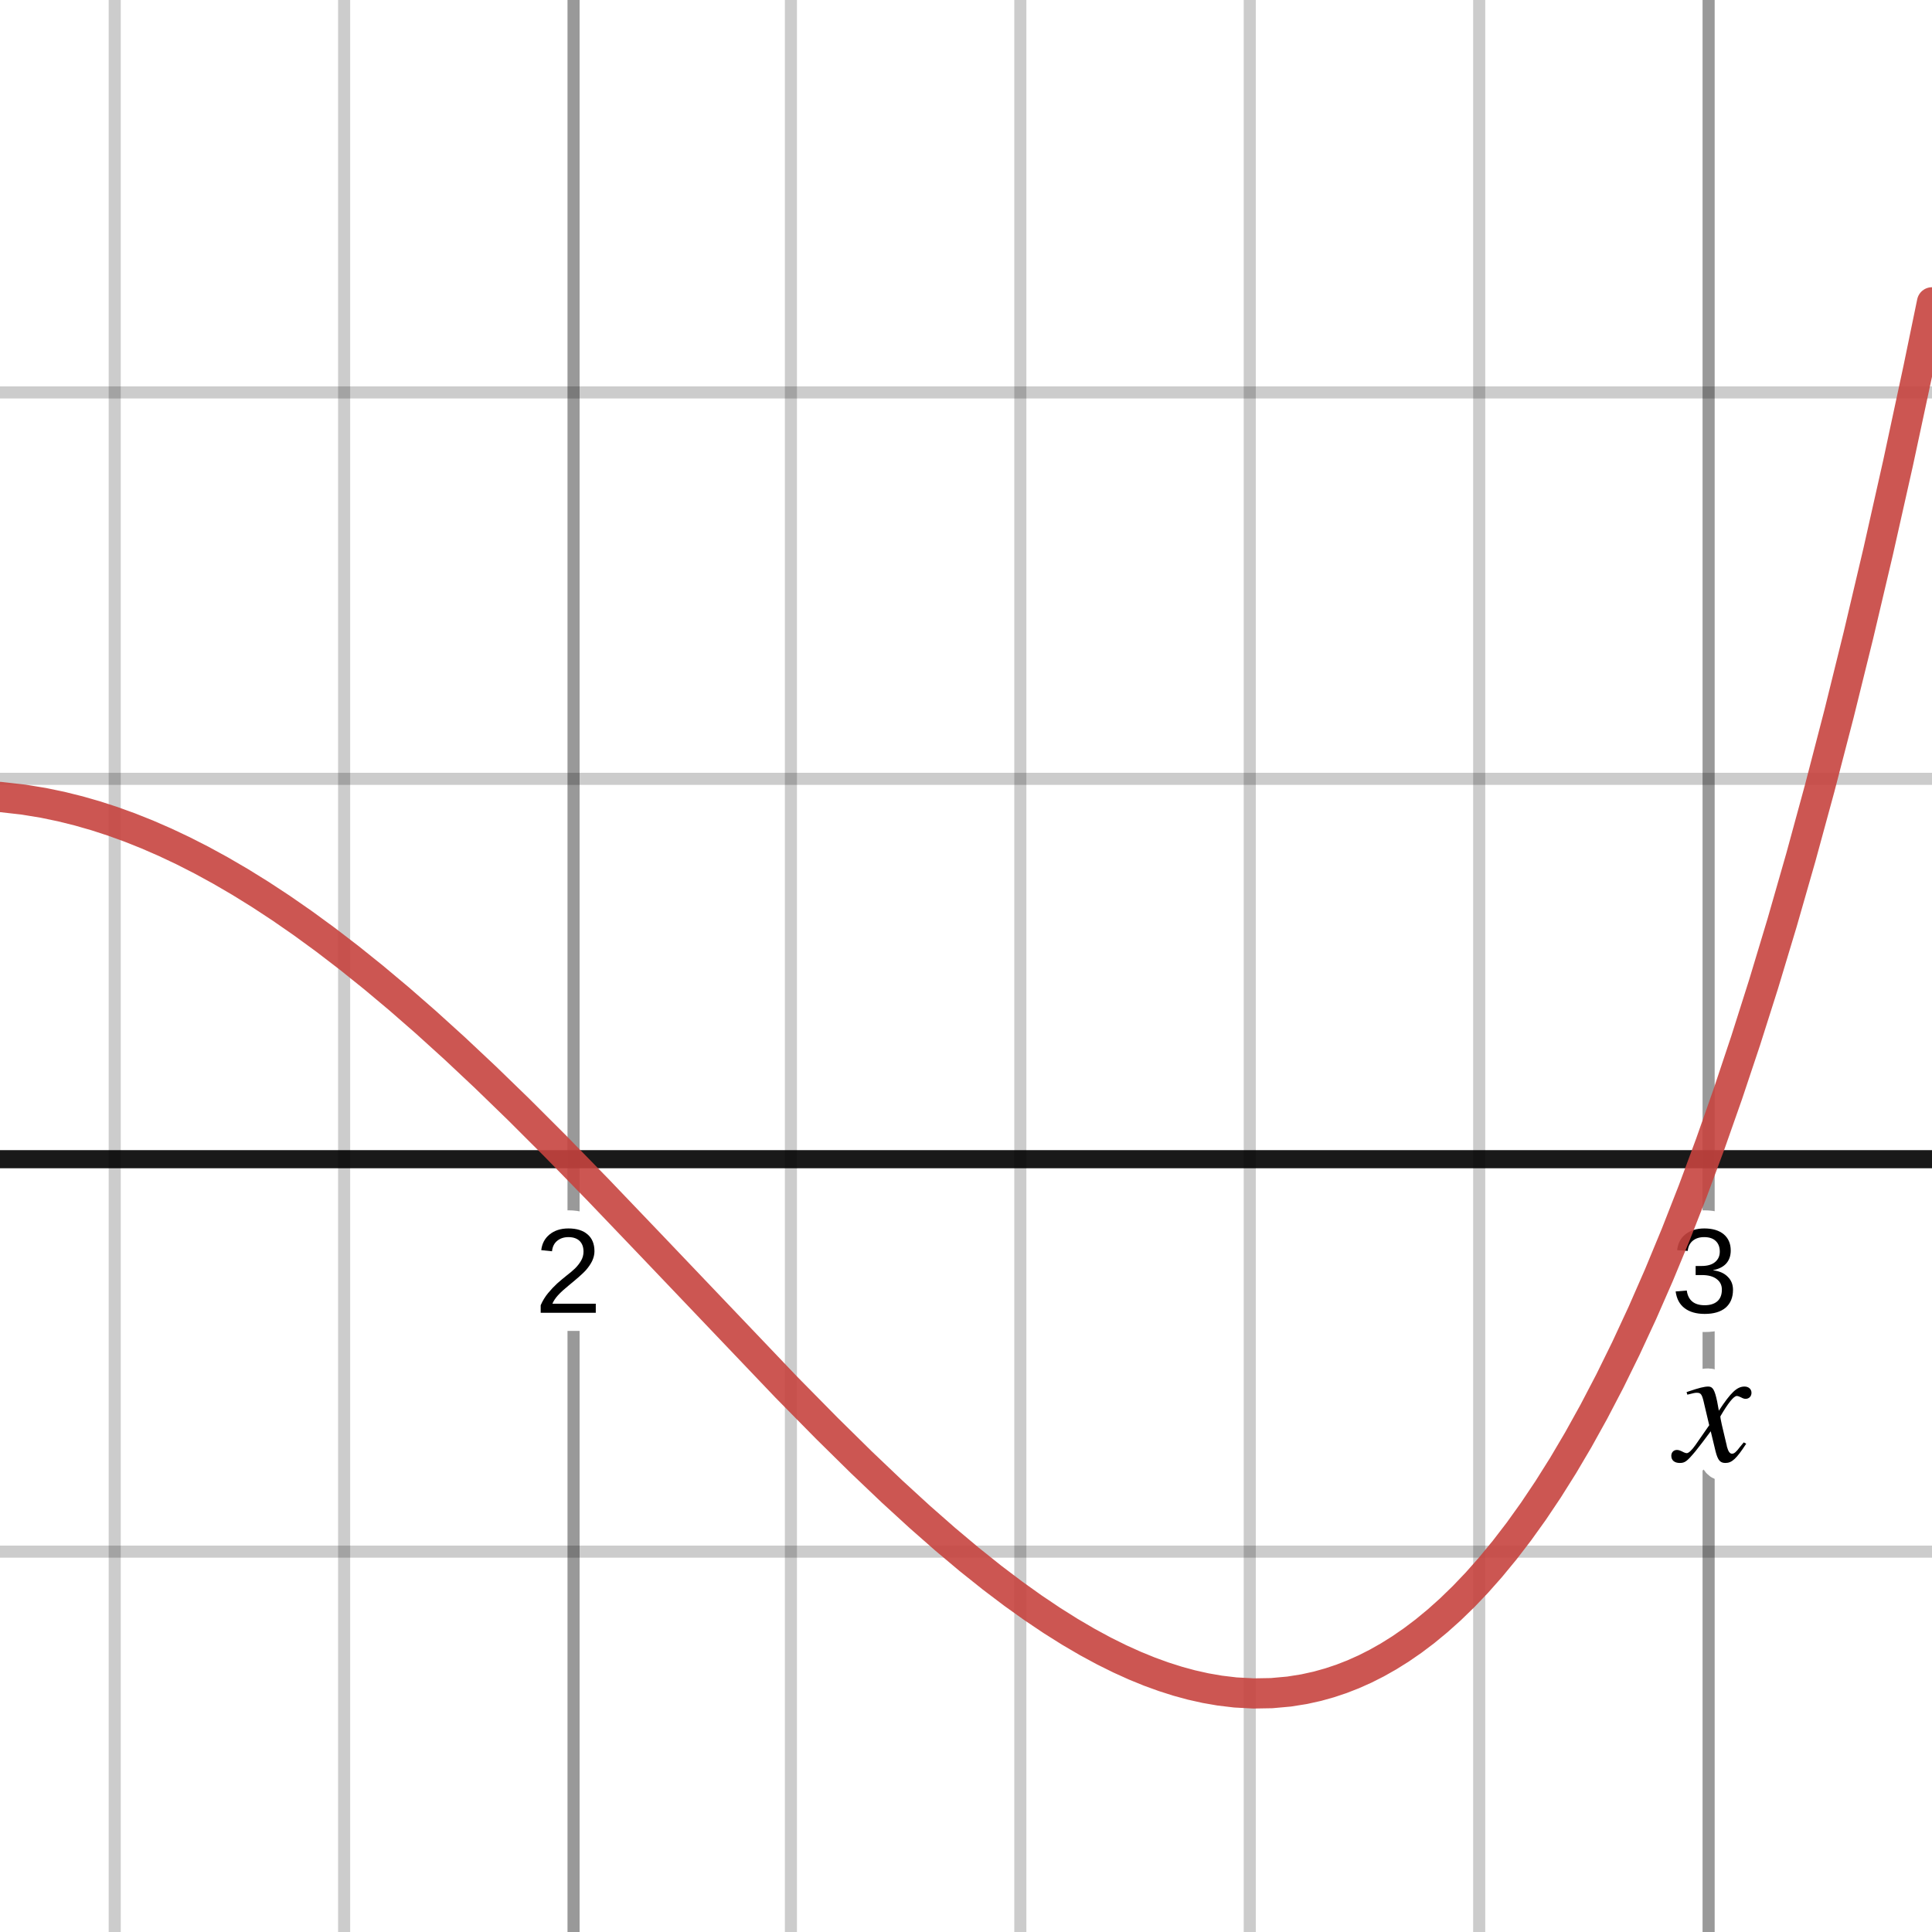
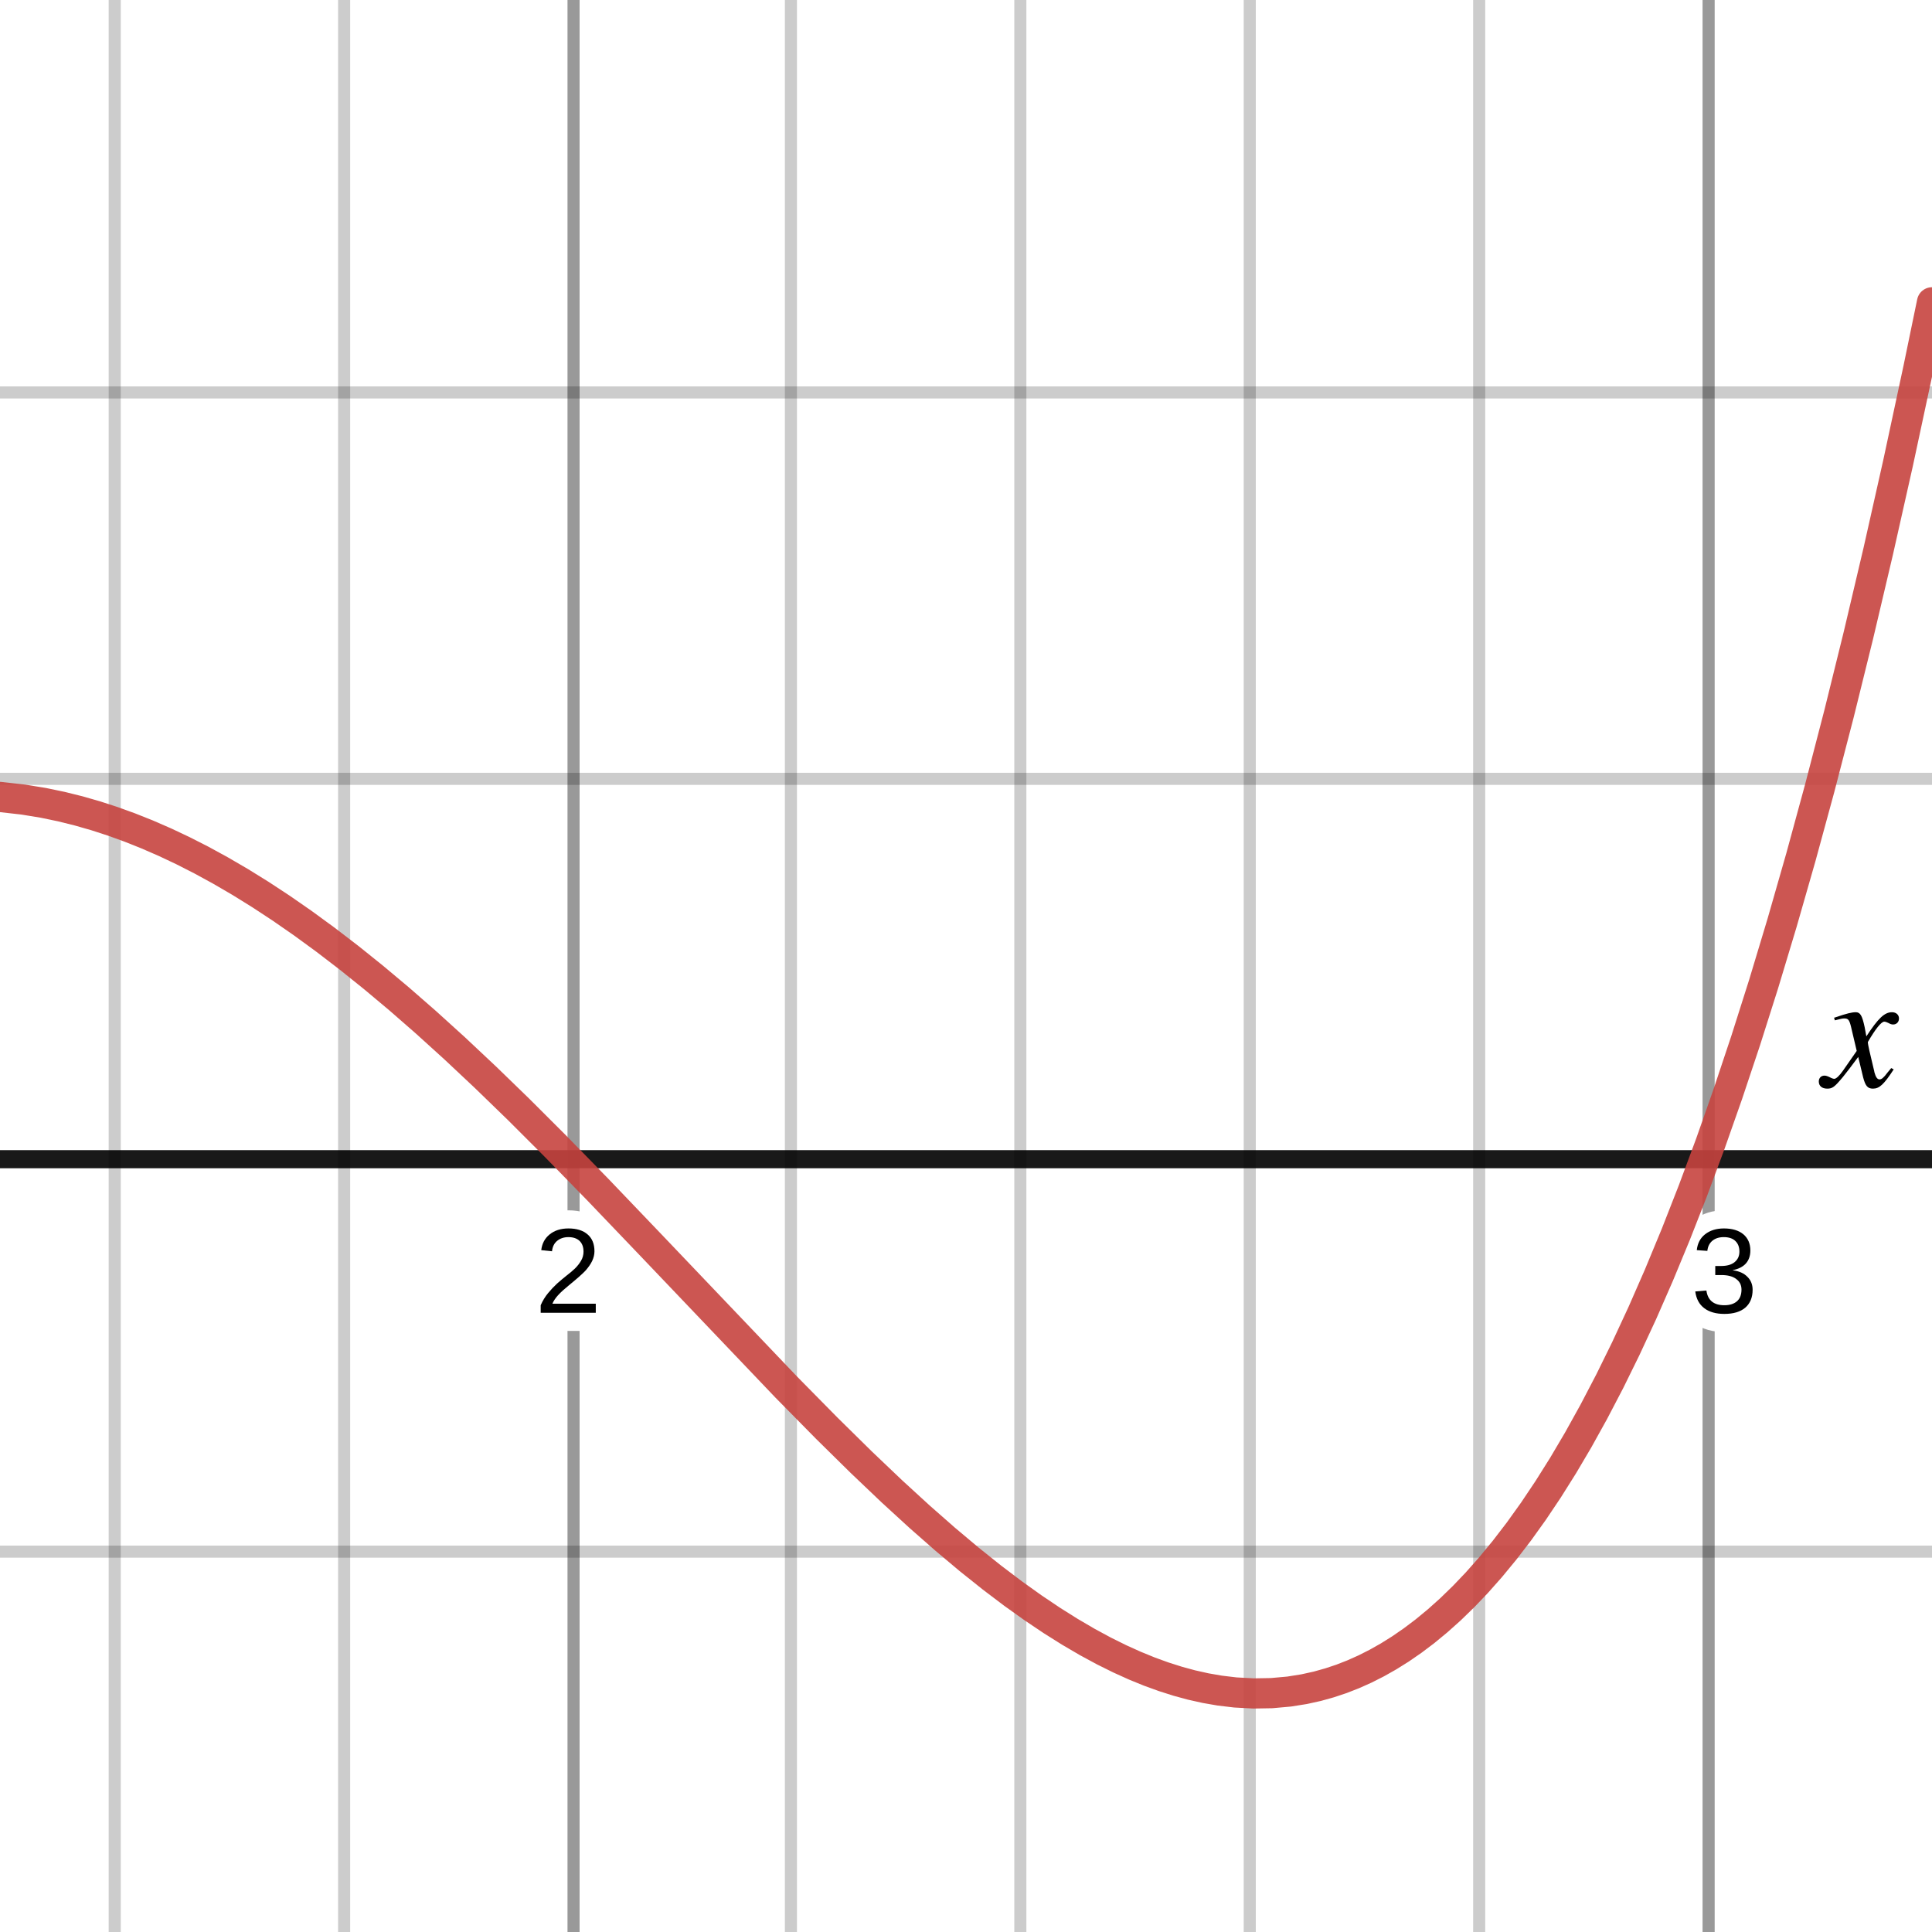
<svg xmlns="http://www.w3.org/2000/svg" version="1.1" width="320" height="320">
  <defs />
  <g transform="scale(2,2)">
    <g id="background-8e868796">
      <rect fill="white" stroke="none" x="0" y="0" width="160" height="160" class="dcg-svg-background" />
    </g>
    <g id="background-images-8e868796" />
    <g id="graphpaper-8e868796">
      <g id="grid-8e868796">
        <g>
          <path fill="none" stroke="rgb(0,0,0)" class="dcg-svg-minor-gridline" paint-order="fill stroke markers" d=" M 9.5 0 L 9.5 160" stroke-opacity="0.2" stroke-miterlimit="10" stroke-dasharray="" />
          <path fill="none" stroke="rgb(0,0,0)" class="dcg-svg-minor-gridline" paint-order="fill stroke markers" d=" M 28.5 0 L 28.5 160" stroke-opacity="0.2" stroke-miterlimit="10" stroke-dasharray="" />
          <path fill="none" stroke="rgb(0,0,0)" class="dcg-svg-minor-gridline" paint-order="fill stroke markers" d=" M 47.5 0 L 47.5 160" stroke-opacity="0.2" stroke-miterlimit="10" stroke-dasharray="" />
          <path fill="none" stroke="rgb(0,0,0)" class="dcg-svg-minor-gridline" paint-order="fill stroke markers" d=" M 65.5 0 L 65.5 160" stroke-opacity="0.2" stroke-miterlimit="10" stroke-dasharray="" />
          <path fill="none" stroke="rgb(0,0,0)" class="dcg-svg-minor-gridline" paint-order="fill stroke markers" d=" M 84.5 0 L 84.5 160" stroke-opacity="0.2" stroke-miterlimit="10" stroke-dasharray="" />
          <path fill="none" stroke="rgb(0,0,0)" class="dcg-svg-minor-gridline" paint-order="fill stroke markers" d=" M 103.5 0 L 103.5 160" stroke-opacity="0.2" stroke-miterlimit="10" stroke-dasharray="" />
          <path fill="none" stroke="rgb(0,0,0)" class="dcg-svg-minor-gridline" paint-order="fill stroke markers" d=" M 122.5 0 L 122.5 160" stroke-opacity="0.2" stroke-miterlimit="10" stroke-dasharray="" />
          <path fill="none" stroke="rgb(0,0,0)" class="dcg-svg-minor-gridline" paint-order="fill stroke markers" d=" M 141.5 0 L 141.5 160" stroke-opacity="0.2" stroke-miterlimit="10" stroke-dasharray="" />
          <path fill="none" stroke="rgb(0,0,0)" class="dcg-svg-minor-gridline" paint-order="fill stroke markers" d=" M 0 128.5 L 160 128.5" stroke-opacity="0.2" stroke-miterlimit="10" stroke-dasharray="" />
          <path fill="none" stroke="rgb(0,0,0)" class="dcg-svg-minor-gridline" paint-order="fill stroke markers" d=" M 0 64.5 L 160 64.5" stroke-opacity="0.2" stroke-miterlimit="10" stroke-dasharray="" />
          <path fill="none" stroke="rgb(0,0,0)" class="dcg-svg-minor-gridline" paint-order="fill stroke markers" d=" M 0 32.5 L 160 32.5" stroke-opacity="0.2" stroke-miterlimit="10" stroke-dasharray="" />
          <path fill="none" stroke="rgb(0,0,0)" class="dcg-svg-major-gridline" paint-order="fill stroke markers" d=" M 47.5 0 L 47.5 160" stroke-opacity="0.25" stroke-miterlimit="10" stroke-dasharray="" />
          <path fill="none" stroke="rgb(0,0,0)" class="dcg-svg-major-gridline" paint-order="fill stroke markers" d=" M 141.5 0 L 141.5 160" stroke-opacity="0.25" stroke-miterlimit="10" stroke-dasharray="" />
        </g>
      </g>
      <g id="axis-8e868796">
        <g id="yaxis-8e868796">
          <g>
            <path fill="none" stroke="rgb(0,0,0)" class="dcg-svg-axis-line" paint-order="fill stroke markers" d=" M -141 0 L -141 160" stroke-opacity="0.9" stroke-miterlimit="10" stroke-width="1.5" stroke-dasharray="" />
          </g>
        </g>
        <g id="xaxis-8e868796">
          <g>
            <path fill="none" stroke="rgb(0,0,0)" class="dcg-svg-axis-line" paint-order="fill stroke markers" d=" M 0 96 L 160 96" stroke-opacity="0.9" stroke-miterlimit="10" stroke-width="1.5" stroke-dasharray="" />
          </g>
        </g>
        <g>
          <g class="dcg-svg-axis-value">
            <text fill="none" stroke="#ffffff" font-family="Arial" font-size="10px" font-style="normal" font-weight="normal" text-decoration="normal" x="-148.957" y="108.72" text-anchor="middle" stroke-miterlimit="2" stroke-width="3" stroke-dasharray="">0</text>
            <text fill="#000000" stroke="none" font-family="Arial" font-size="10px" font-style="normal" font-weight="normal" text-decoration="normal" x="-148.957" y="108.72" text-anchor="middle">0</text>
          </g>
          <g class="dcg-svg-axis-value">
            <text fill="none" stroke="#ffffff" font-family="Arial" font-size="10px" font-style="normal" font-weight="normal" text-decoration="normal" x="47.059" y="108.72" text-anchor="middle" stroke-miterlimit="2" stroke-width="3" stroke-dasharray="">2</text>
            <text fill="#000000" stroke="none" font-family="Arial" font-size="10px" font-style="normal" font-weight="normal" text-decoration="normal" x="47.059" y="108.72" text-anchor="middle">2</text>
          </g>
          <g class="dcg-svg-axis-value">
-             <text fill="none" stroke="#ffffff" font-family="Arial" font-size="10px" font-style="normal" font-weight="normal" text-decoration="normal" x="141.176" y="108.72" text-anchor="middle" stroke-miterlimit="2" stroke-width="3" stroke-dasharray="">3</text>
-             <text fill="#000000" stroke="none" font-family="Arial" font-size="10px" font-style="normal" font-weight="normal" text-decoration="normal" x="141.176" y="108.72" text-anchor="middle">3</text>
+             <text fill="none" stroke="#ffffff" font-family="Arial" font-size="10px" font-style="normal" font-weight="normal" text-decoration="normal" x="142.8" y="108.72" text-anchor="middle" stroke-miterlimit="2" stroke-width="3" stroke-dasharray="">3</text>
+             <text fill="#000000" stroke="none" font-family="Arial" font-size="10px" font-style="normal" font-weight="normal" text-decoration="normal" x="142.8" y="108.72" text-anchor="middle">3</text>
          </g>
        </g>
        <g class="dcg-svg-axis-label">
-           <text fill="none" stroke="#ffffff" font-family="Times" font-size="14px" font-style="italic" font-weight="normal" text-decoration="normal" x="138.786" y="121" text-anchor="start" stroke-miterlimit="2" stroke-width="3" stroke-dasharray="">x</text>
-           <text fill="#000000" stroke="none" font-family="Times" font-size="14px" font-style="italic" font-weight="normal" text-decoration="normal" x="138.786" y="121" text-anchor="start">x</text>
+           <text fill="none" stroke="#ffffff" font-family="Times" font-size="14px" font-style="italic" font-weight="normal" text-decoration="normal" x="151" y="90" text-anchor="start" stroke-miterlimit="2" stroke-width="3" stroke-dasharray="">x</text>
+           <text fill="#000000" stroke="none" font-family="Times" font-size="14px" font-style="italic" font-weight="normal" text-decoration="normal" x="151" y="90" text-anchor="start">x</text>
        </g>
        <g class="dcg-svg-axis-label" transform="translate(-133.9626,25)">
-           <text fill="none" stroke="#ffffff" font-family="Times" font-size="14px" font-style="italic" font-weight="normal" text-decoration="normal" x="0" y="0" text-anchor="start" stroke-miterlimit="2" stroke-width="3" stroke-dasharray="">y</text>
-           <text fill="#000000" stroke="none" font-family="Times" font-size="14px" font-style="italic" font-weight="normal" text-decoration="normal" x="0" y="0" text-anchor="start">y</text>
+           <text fill="none" stroke="#ffffff" font-family="Times" font-size="14px" font-style="italic" font-weight="normal" text-decoration="normal" x="" y="" text-anchor="start" stroke-miterlimit="2" stroke-width="3" stroke-dasharray="">y</text>
+           <text fill="#000000" stroke="none" font-family="Times" font-size="14px" font-style="italic" font-weight="normal" text-decoration="normal" x="" y="" text-anchor="start">y</text>
        </g>
      </g>
    </g>
    <g id="expressions-8e868796">
      <g id="sketch-8e868796">
        <path fill="#c74440" stroke="none" paint-order="stroke fill markers" d="" fill-opacity="0.4" />
        <g>
          <path fill="none" stroke="#c74440" class="dcg-svg-curve" paint-order="fill stroke markers" d=" M 0 66 L 0 66 L 1.953 66.221 L 3.594 66.49 L 5.078 66.799 L 6.523 67.158 L 7.93 67.562 L 9.336 68.019 L 10.742 68.528 L 12.187 69.104 L 13.672 69.751 L 15.156 70.452 L 16.68 71.228 L 18.242 72.081 L 19.883 73.037 L 21.562 74.078 L 23.281 75.207 L 25.078 76.453 L 26.953 77.822 L 28.906 79.319 L 30.937 80.95 L 33.047 82.718 L 35.273 84.661 L 37.656 86.821 L 40.195 89.206 L 42.93 91.858 L 45.977 94.9 L 49.492 98.502 L 53.984 103.198 L 65.117 114.876 L 68.477 118.286 L 71.328 121.095 L 73.867 123.512 L 76.172 125.623 L 78.281 127.476 L 80.273 129.149 L 82.148 130.646 L 83.906 131.977 L 85.547 133.149 L 87.109 134.199 L 88.594 135.133 L 90.039 135.979 L 91.406 136.719 L 92.734 137.378 L 93.984 137.943 L 95.195 138.437 L 96.367 138.862 L 97.539 139.235 L 98.672 139.543 L 99.844 139.805 L 101.016 140.008 L 102.305 140.162 L 103.828 140.244 L 105.313 140.218 L 106.758 140.088 L 108.008 139.889 L 109.102 139.647 L 110.117 139.363 L 111.094 139.037 L 112.07 138.656 L 113.047 138.219 L 114.023 137.725 L 115 137.173 L 115.977 136.562 L 116.992 135.862 L 118.008 135.095 L 119.062 134.225 L 120.117 133.281 L 121.211 132.219 L 122.305 131.073 L 123.437 129.795 L 124.609 128.372 L 125.781 126.846 L 126.992 125.156 L 128.203 123.35 L 129.453 121.362 L 130.703 119.244 L 131.992 116.92 L 133.32 114.376 L 134.648 111.675 L 136.016 108.727 L 137.383 105.605 L 138.789 102.209 L 140.195 98.62 L 141.641 94.727 L 143.086 90.62 L 144.57 86.176 L 146.055 81.496 L 147.578 76.444 L 149.141 70.992 L 150.703 65.262 L 152.305 59.092 L 153.906 52.615 L 155.547 45.654 L 157.188 38.355 L 158.867 30.526 L 160 25.037" stroke-linecap="round" stroke-linejoin="round" stroke-miterlimit="10" stroke-width="2.5" stroke-opacity="0.9" stroke-dasharray="" />
        </g>
      </g>
    </g>
    <g id="labels-8e868796" />
  </g>
</svg>
